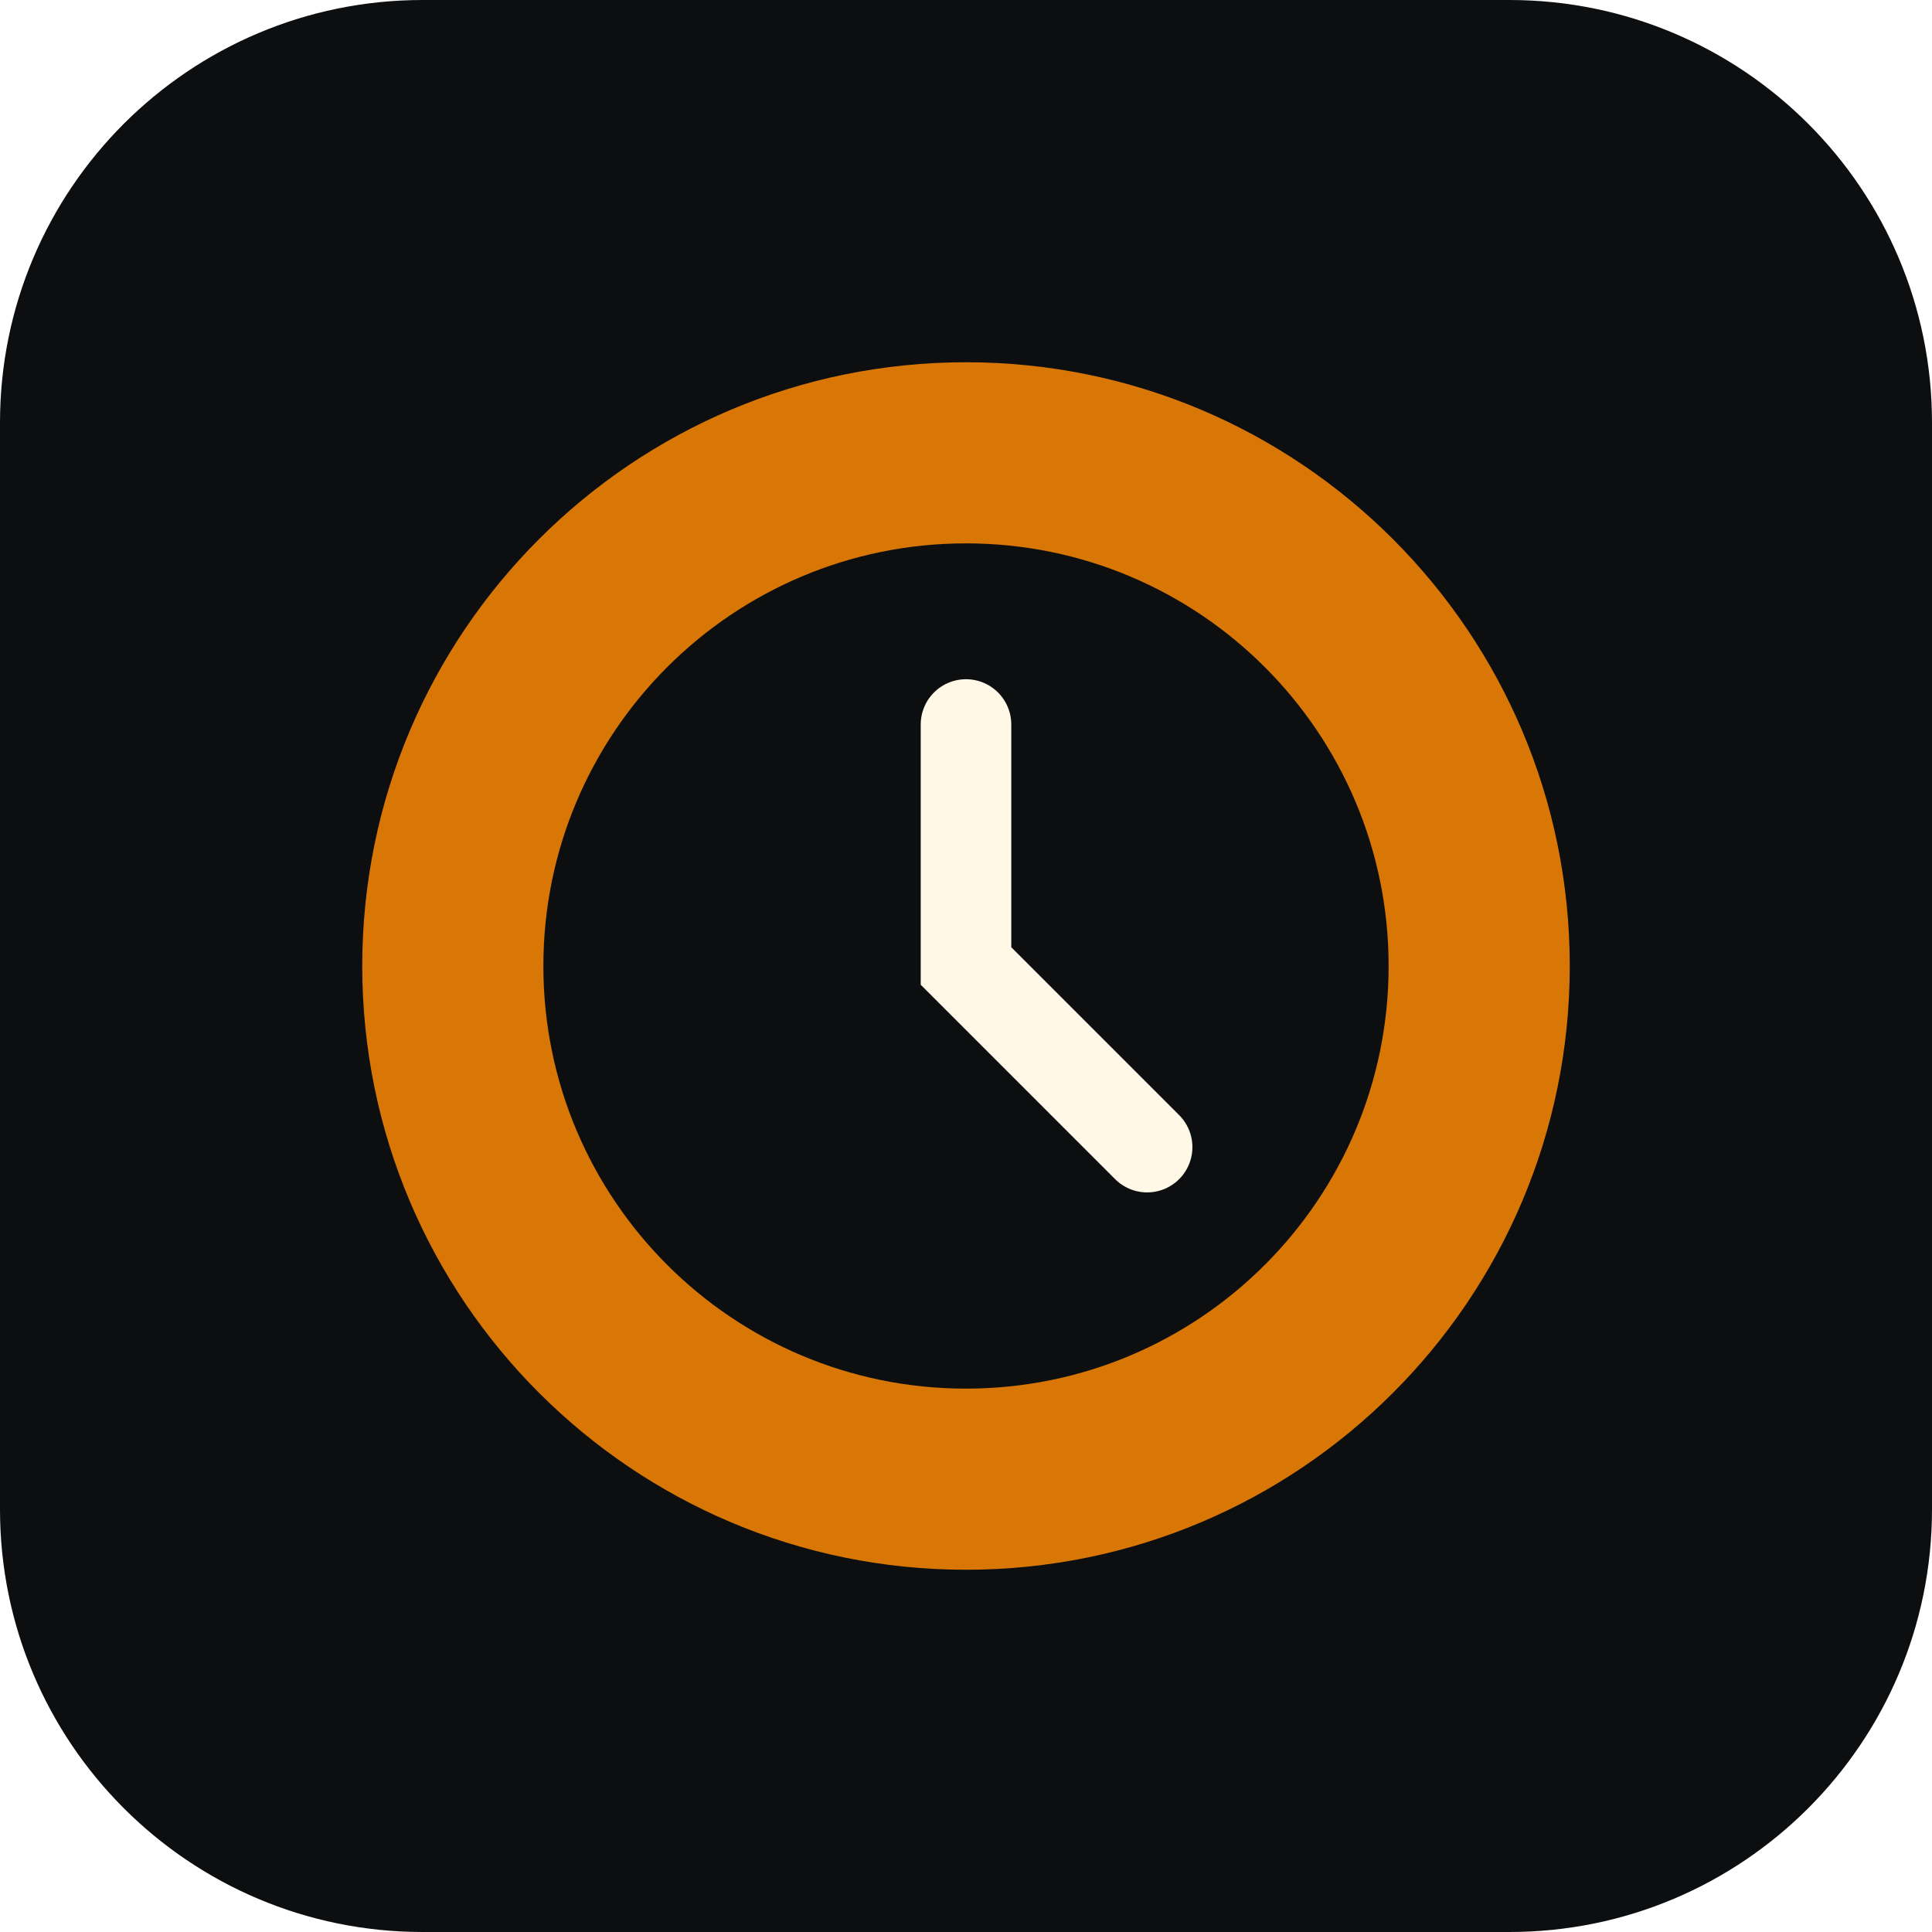
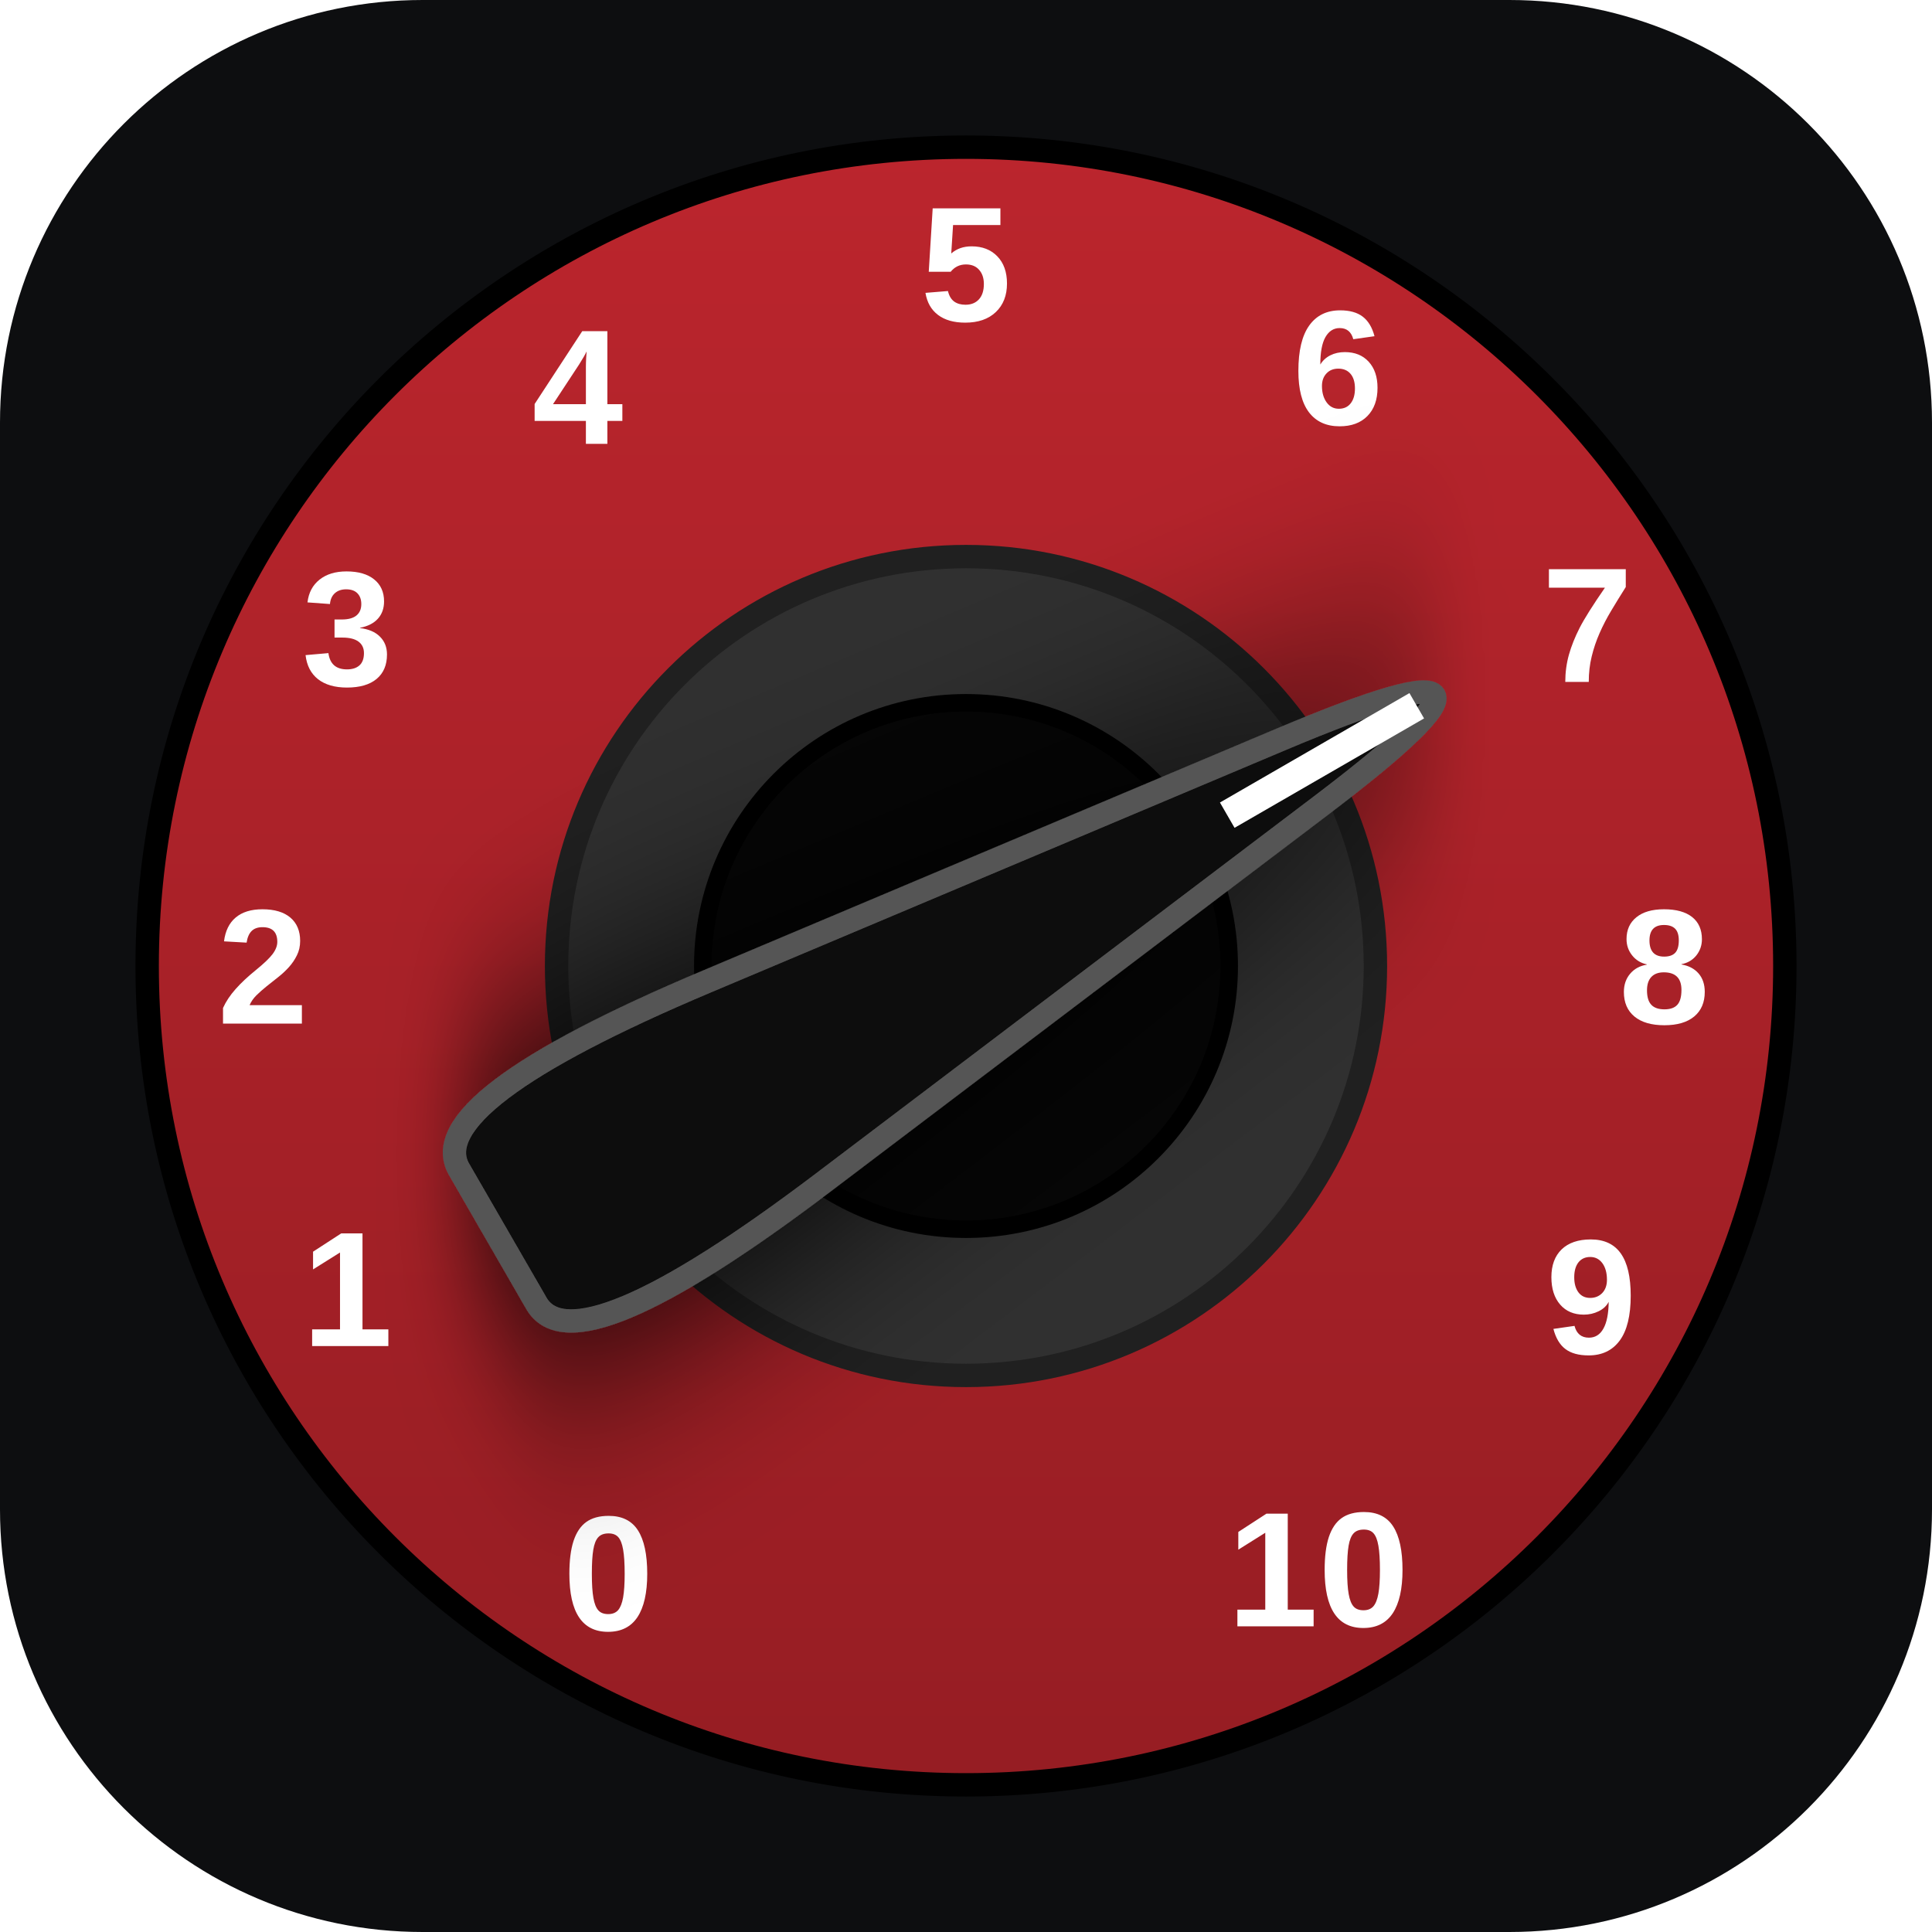
<svg xmlns="http://www.w3.org/2000/svg" viewBox="0 0 512 512">
+   <defs>
+     <path id="path-0" d="M 157.538 189.703 C 168.687 172.256 176.584 163.659 189.703 154.913 C 206.731 146.12 229.907 139.713 244.841 137.846 C 261.682 134.128 271.745 134.564 281.6 134.564 C 291.665 134.564 299.104 134.564 306.544 134.564 C 316.78 134.564 321.975 140.364 328.205 142.441 C 345.056 153.237 355.85 167.355 368.903 178.544 C 374.923 183.387 382.687 189.852 382.687 191.015 C 387.831 191.672 391.251 206.82 393.19 210.051 C 400.015 229.674 403.189 242.17 406.318 254.687 C 406.318 279.053 408.303 293.709 399.097 314.421 C 385.766 334.039 376.645 342.781 366.277 353.149 C 336.109 362.168 314.408 365.443 290.79 367.59 C 259.869 367.59 240.217 366.277 220.554 366.277 C 205.058 363.223 192.59 363.388 180.513 360.369 C 164.399 353.297 162.901 358.679 156.226 341.99 C 149.008 313.448 140.068 289.301 134.564 264.533 C 130.287 240.498 124.718 226.171 124.718 209.395 C 124.718 199.749 128.352 192.633 133.908 187.077 C 138.844 182.141 143.872 180.395 147.692 176.574" style="fill: none;" />
+     <linearGradient id="redKnobGradient" x1="0%" y1="0%" x2="0%" y2="100%">
+       <stop offset="0%" stop-color="rgb(187, 37, 45)" />
+       <stop offset="100%" stop-color="rgb(150, 29, 35)" />
+     </linearGradient>
+   </defs>
  <rect width="512" height="512" rx="112" fill="#0d0e10" />
-   <path d="M256 96c-88.366 0-160 71.634-160 160s71.634 160 160 160 160-71.634 160-160-71.634-160-160-160zm0 272c-61.856 0-112-50.144-112-112s50.144-112 112-112 112 50.144 112 112-50.144 112-112 112z" fill="#d97706" />
-   <path d="M256 192v64l48 48" stroke="#fff8e7" stroke-width="24" stroke-linecap="round" fill="none" />
+   <g transform="translate(256, 256) scale(1.55) translate(-256, -256)">
+     <ellipse style="fill: url(#redKnobGradient); stroke: rgb(0, 0, 0); stroke-width: 4px; fill-opacity: 1;" cx="256" cy="256" rx="140" ry="140" />
+     <ellipse cx="256" cy="256" rx="70" ry="70" style="fill: #303030; stroke: #202020; stroke-width: 4px;" />
+     <ellipse cx="256" cy="256" rx="45" ry="45" style="fill: #060606; stroke: #000000; stroke-width: 3px;" />
+     <g style="">
+       <text style="white-space: pre; fill: rgb(255, 255, 255); font-family: Arial, sans-serif; font-size: 28px; font-weight: bold;" x="248.21" y="145.723">5</text>
+       <text style="white-space: pre; fill: rgb(255, 255, 255); font-family: Arial, sans-serif; font-size: 28px; font-weight: bold;" x="187.077" y="369.559">0</text>
+       <text style="white-space: pre; fill: rgb(255, 255, 255); font-family: Arial, sans-serif; font-size: 28px; font-weight: bold;" x="142.441" y="320.985">1</text>
+       <text style="white-space: pre; fill: rgb(255, 255, 255); font-family: Arial, sans-serif; font-size: 28px; font-weight: bold;" x="128" y="265.846">2</text>
+       <text style="white-space: pre; fill: rgb(255, 255, 255); font-family: Arial, sans-serif; font-size: 28px; font-weight: bold;" x="142.441" y="208.082">3</text>
+       <text style="white-space: pre; fill: rgb(255, 255, 255); font-family: Arial, sans-serif; font-size: 28px; font-weight: bold;" x="181.826" y="166.728">4</text>
+       <text style="white-space: pre; fill: rgb(255, 255, 255); font-family: Arial, sans-serif; font-size: 28px; font-weight: bold;" x="311.795" y="163.446">6</text>
+       <text style="white-space: pre; fill: rgb(255, 255, 255); font-family: Arial, sans-serif; font-size: 28px; font-weight: bold;" x="354.461" y="207.425">7</text>
+       <text style="white-space: pre; fill: rgb(255, 255, 255); font-family: Arial, sans-serif; font-size: 28px; font-weight: bold;" x="367.589" y="265.846">8</text>
+       <text style="white-space: pre; fill: rgb(255, 255, 255); font-family: Arial, sans-serif; font-size: 28px; font-weight: bold;" x="355.118" y="322.297">9</text>
+       <text style="white-space: pre; fill: rgb(255, 255, 255); font-family: Arial, sans-serif; font-size: 28px; font-weight: bold;" x="300.636" y="368.902">10</text>
+     </g>
+     <g style="filter: drop-shadow(#000 0px 0px 15px);" transform="rotate(60 256 256)">
+       <path d="M 249.387 189.974 Q 256 137.152 262.613 189.974 L 275.84 295.617 Q 282.453 348.438 269.227 348.438 L 242.773 348.438 Q 229.547 348.438 236.16 295.617 Z" style="stroke: #555555; fill: #080808; stroke-width: 4px; stroke-linejoin: bevel; stroke-linecap: round; paint-order: fill markers; transform-box: fill-box; transform-origin: 50% 50%;" />
+       <path style="fill: none; stroke: rgb(255, 255, 255); stroke-width: 5px;" d="M 256 167.01 L 256 204.425" />
+     </g>
+   </g>
</svg>
